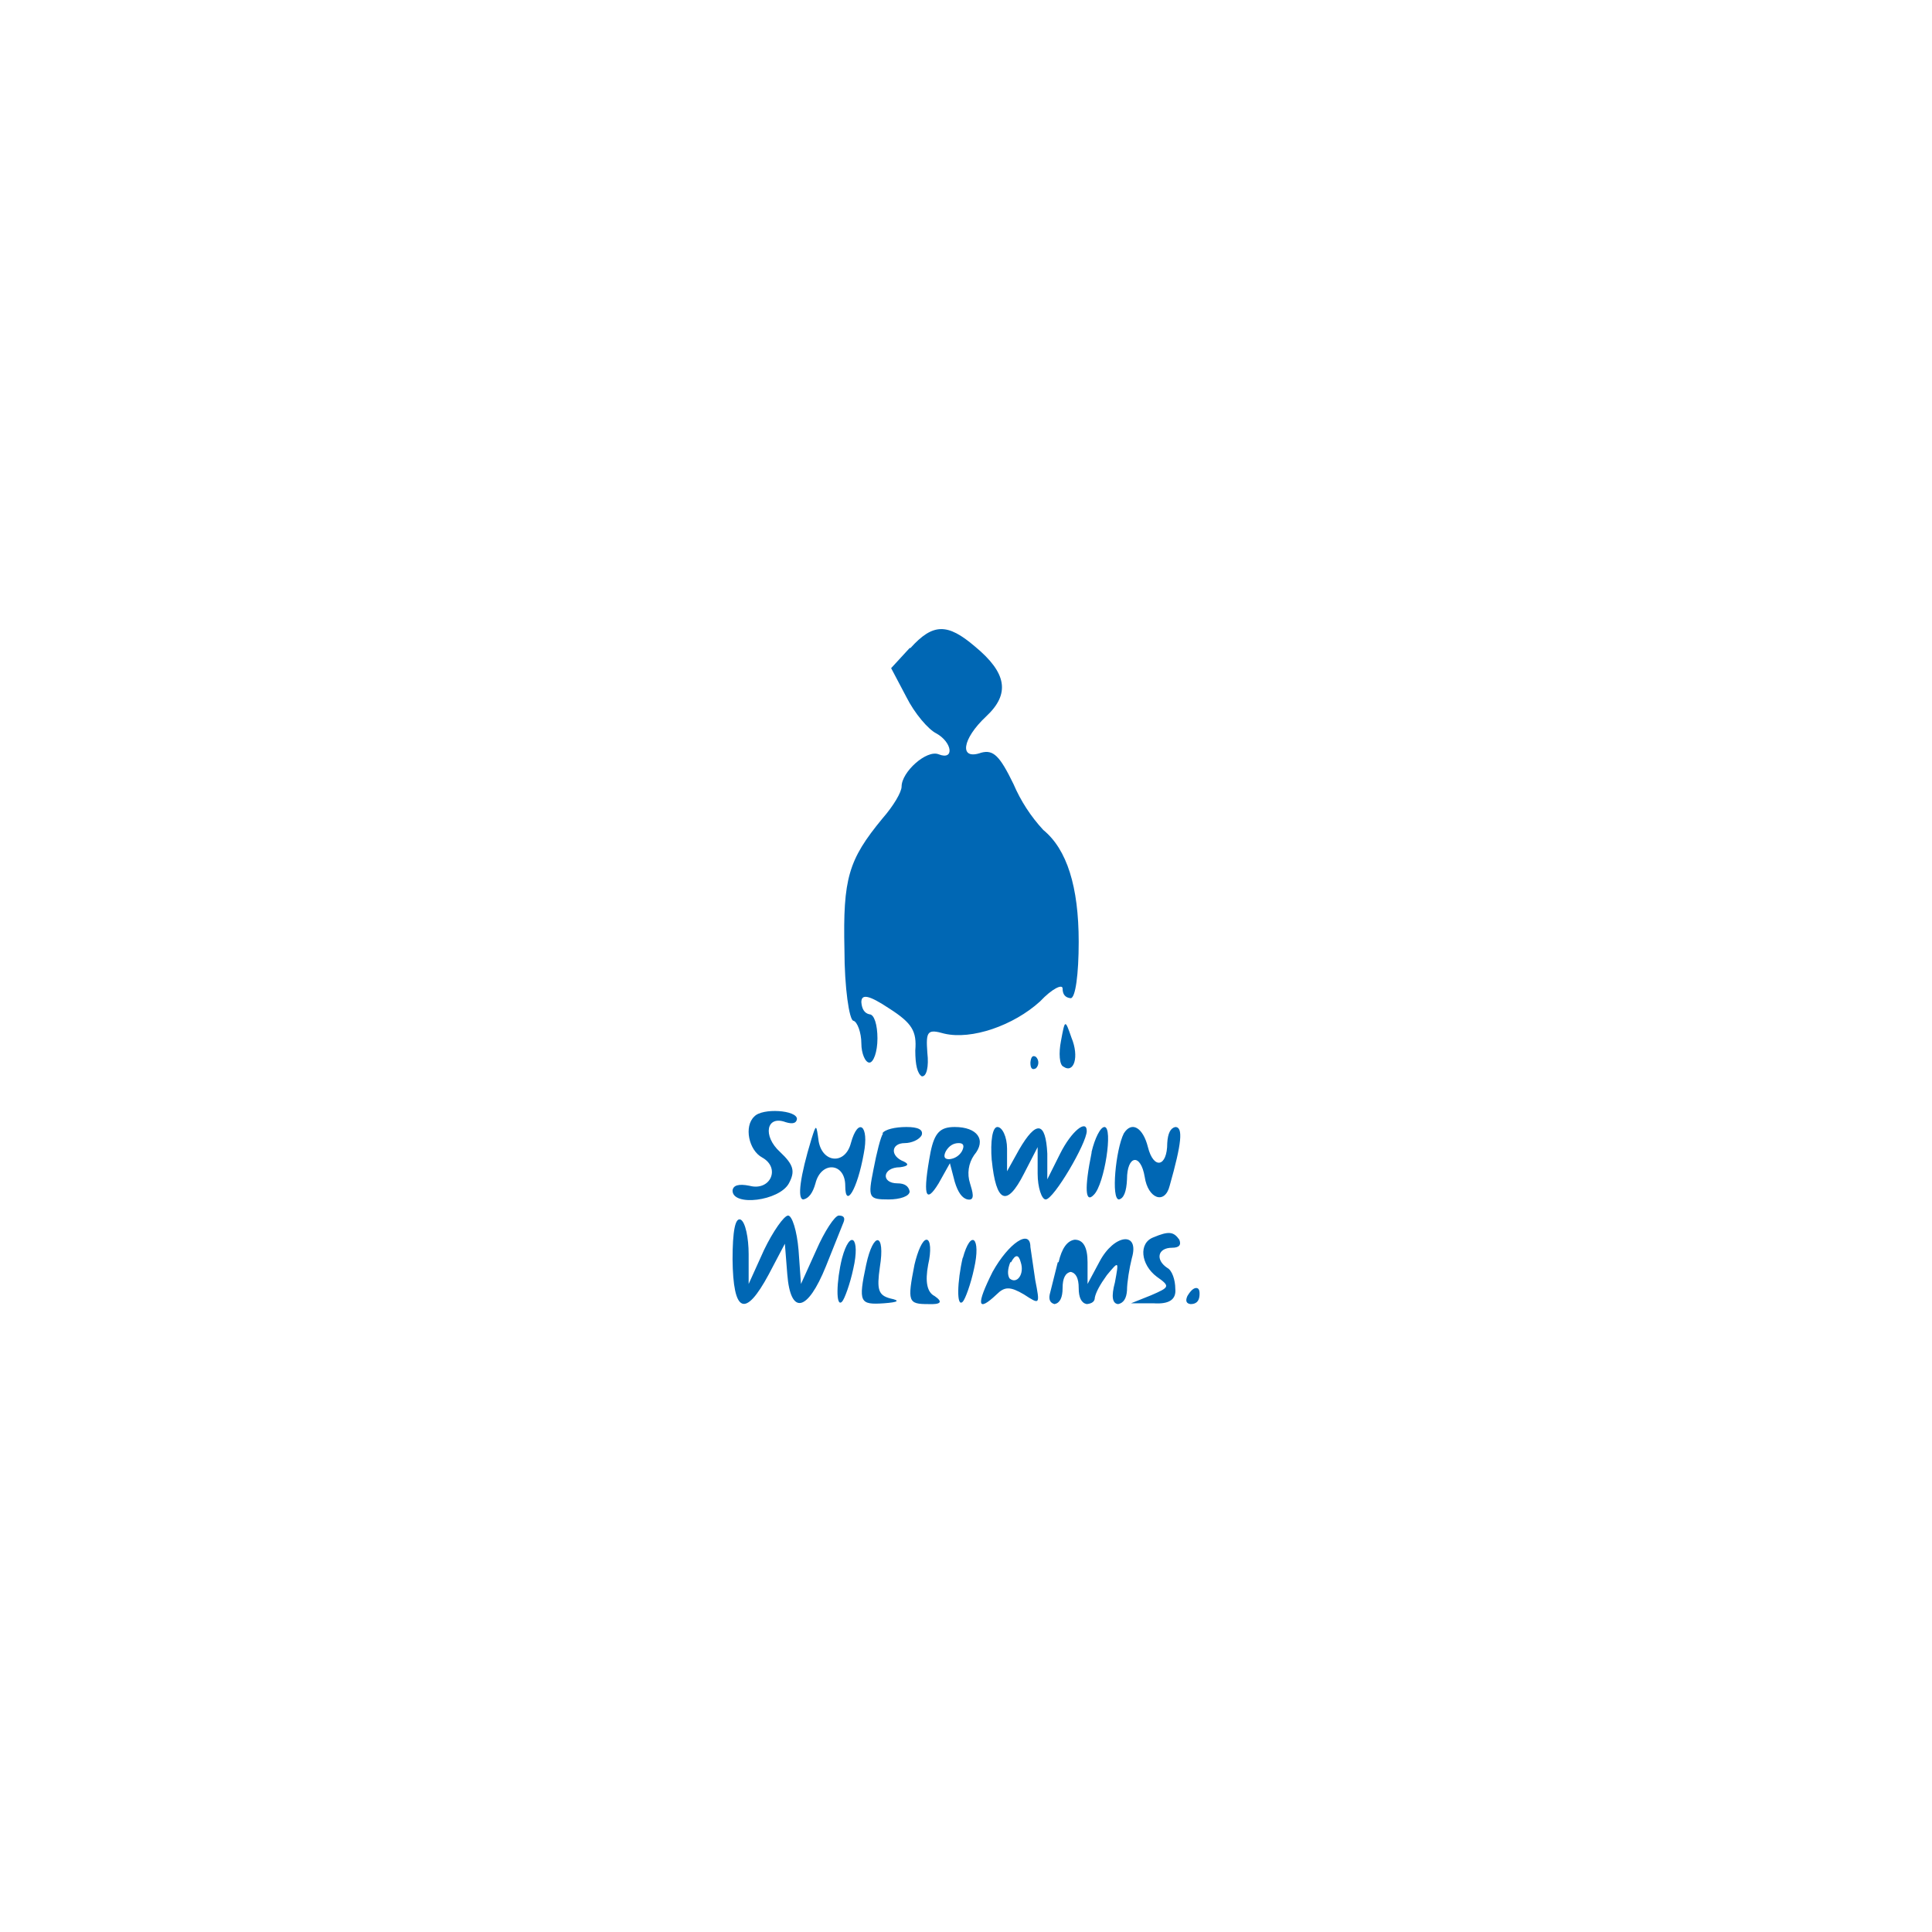
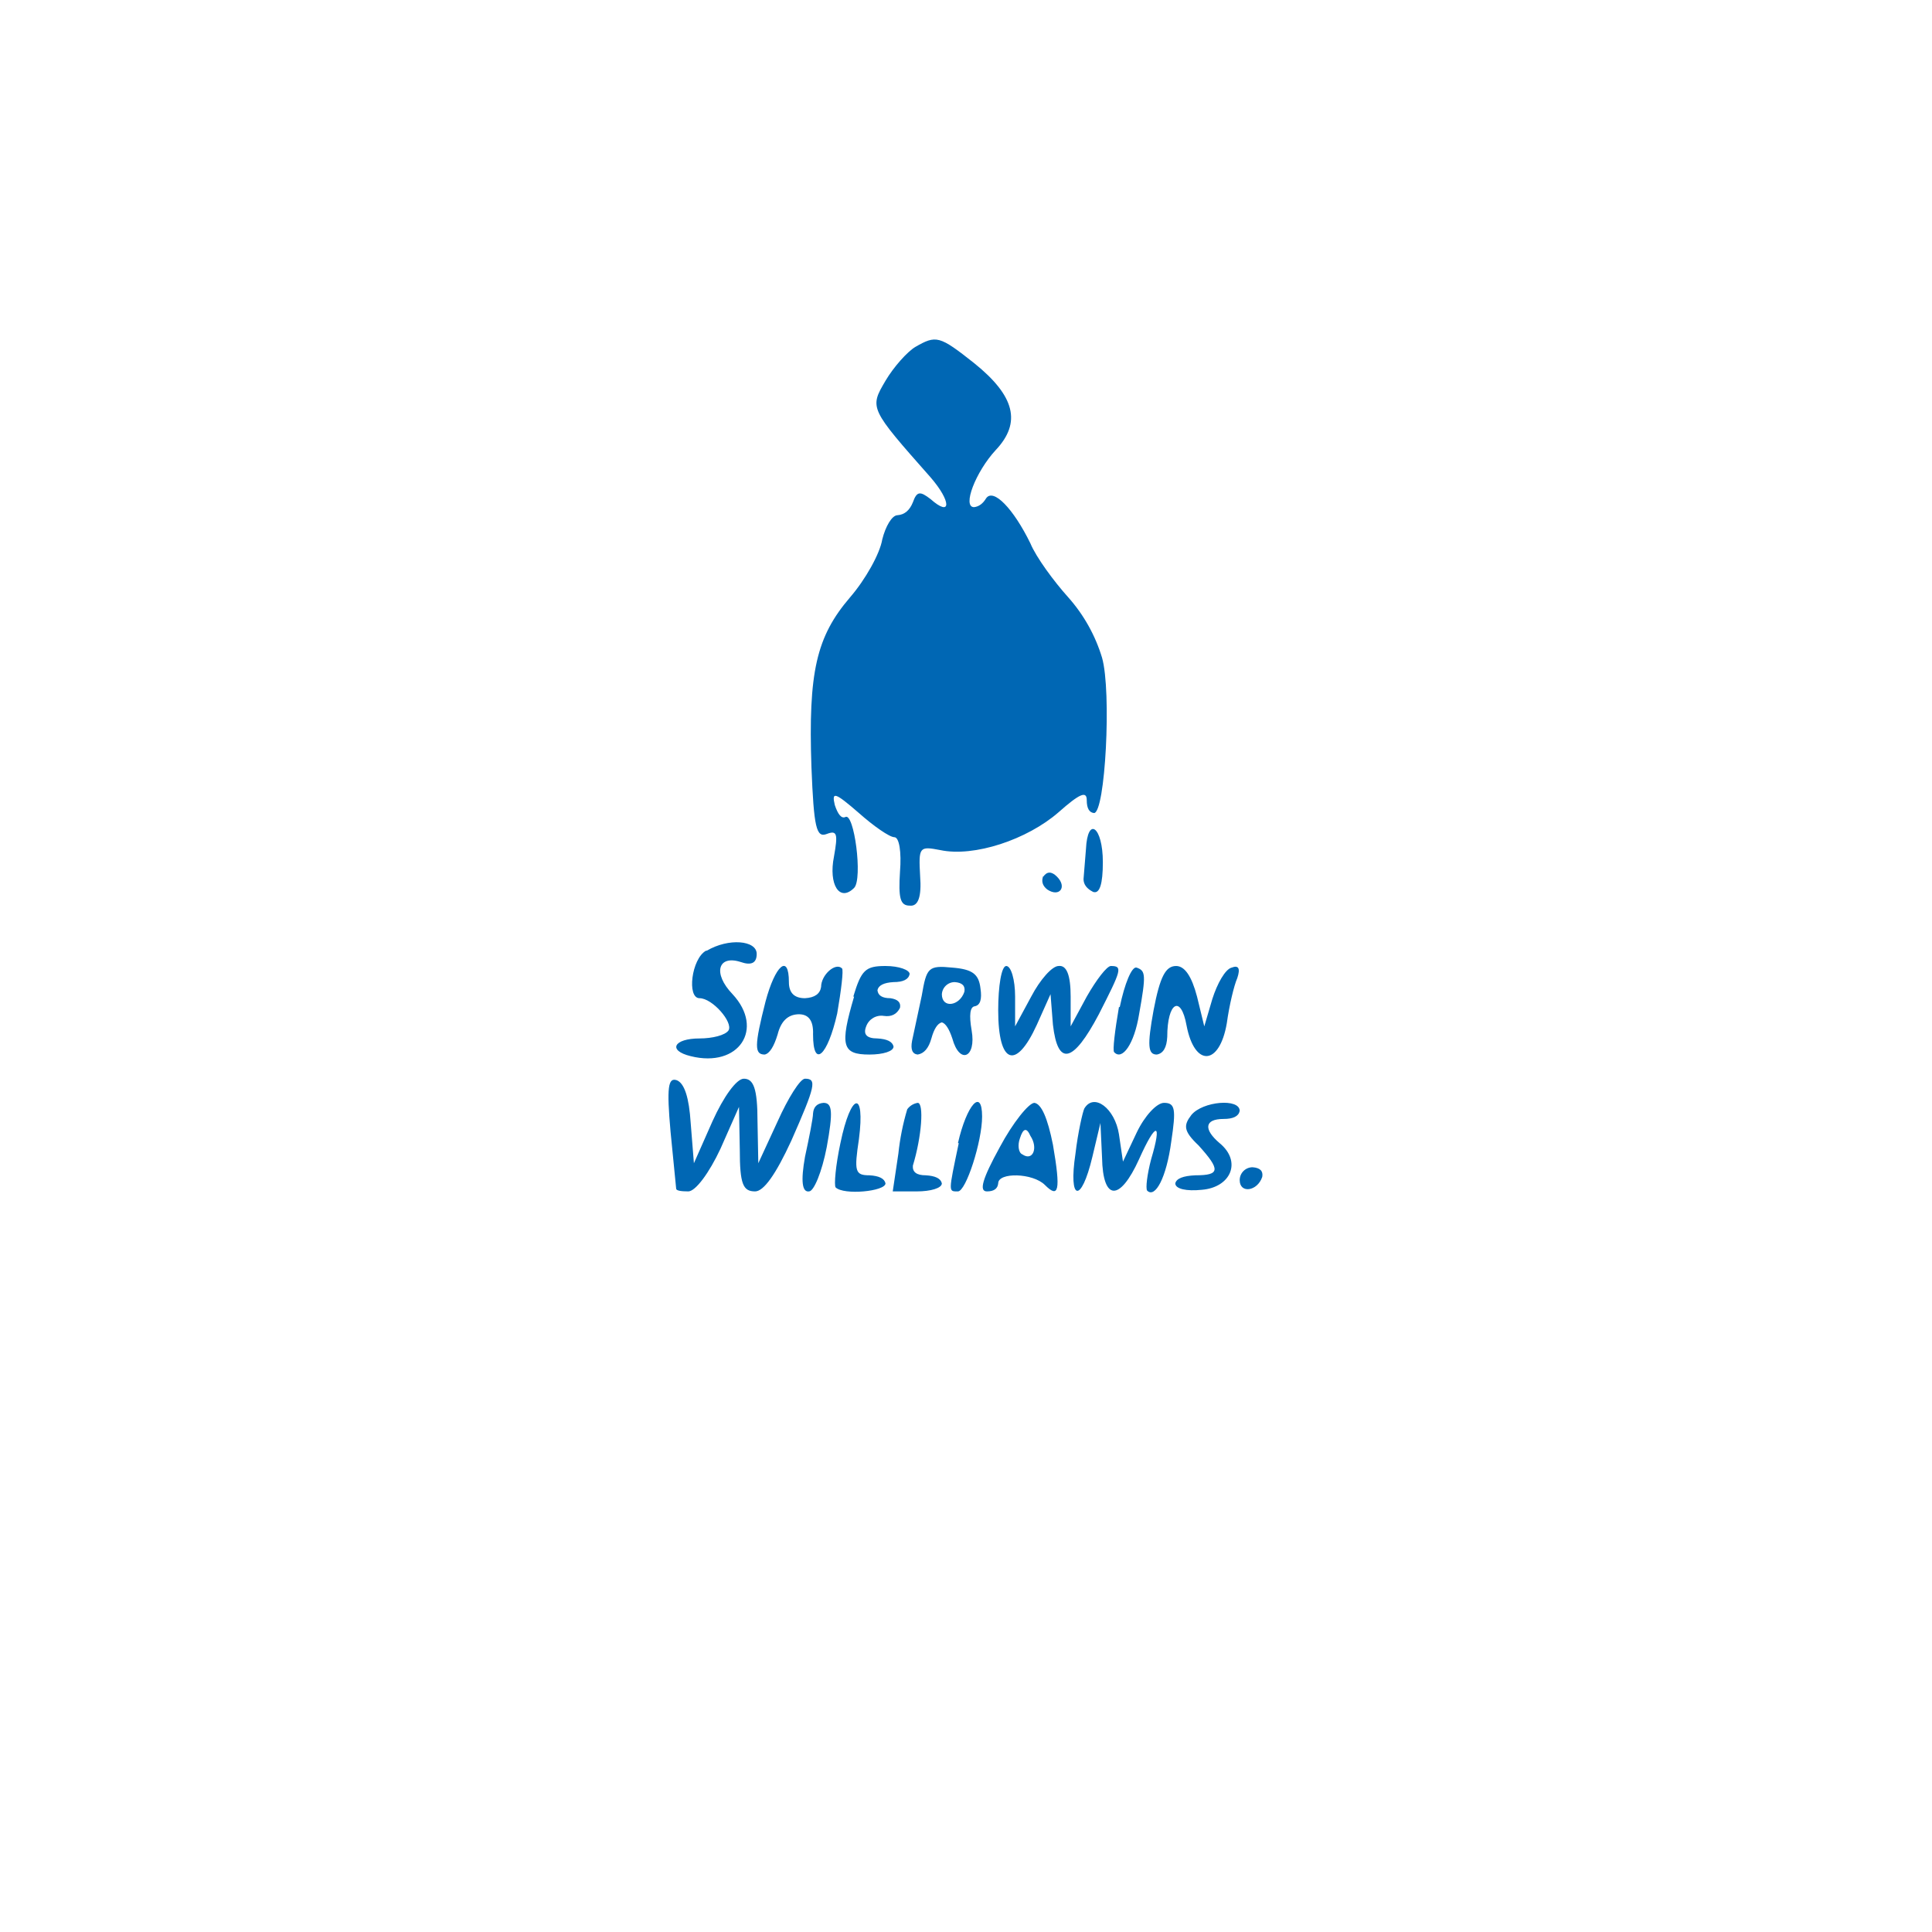
<svg xmlns="http://www.w3.org/2000/svg" width="24" height="24">
-   <path fill="#0067b4" fill-rule="evenodd" d="m11.3 8.05-.23.25.19.36c.1.2.27.4.37.45.2.11.23.34.03.26-.15-.06-.46.22-.46.4 0 .07-.1.24-.24.4-.42.51-.49.74-.47 1.63 0 .47.06.87.11.88s.1.15.1.28.05.24.1.24.1-.13.1-.3-.04-.3-.1-.3q-.09-.02-.1-.15c0-.1.08-.1.35.08.28.18.34.28.32.52q0 .27.08.32c.06.01.09-.12.07-.29-.02-.27 0-.3.21-.24.34.08.86-.1 1.19-.4.15-.16.28-.22.28-.16q0 .11.1.12c.06 0 .1-.3.1-.7q0-1.03-.44-1.39a2 2 0 0 1-.37-.57c-.17-.35-.25-.43-.4-.39-.28.1-.24-.17.06-.45s.26-.54-.14-.87c-.34-.29-.52-.29-.8.02m1.87 4.88c-.03.15-.02.3.03.32.13.09.2-.12.1-.36-.08-.23-.08-.23-.13.04m-.38.27q0 .11.07.07a.1.1 0 0 0 0-.14q-.06-.04-.07.07m-3.43.67c-.13.12-.07.42.1.51.23.13.1.42-.16.35q-.2-.04-.21.06c0 .2.58.13.7-.09.08-.15.06-.23-.11-.39-.22-.2-.17-.46.07-.37q.13.04.14-.04c0-.11-.43-.14-.53-.03m.71.28c-.14.46-.18.75-.1.75q.1-.02.15-.2c.07-.28.37-.26.37.03s.15.05.23-.4c.07-.35-.07-.46-.16-.13-.07.27-.35.25-.4-.02-.03-.22-.03-.22-.09-.03m.89-.07c-.03.04-.08.24-.12.45-.07.35-.06.37.19.37.14 0 .26-.04.26-.1q-.02-.1-.15-.1c-.21 0-.19-.2.03-.2q.15-.02.05-.07c-.18-.07-.16-.23.01-.23.08 0 .18-.04.21-.1q.03-.1-.19-.1c-.14 0-.27.03-.3.08m.6.23q-.15.8.1.39l.14-.25.06.23q.06.2.16.22c.1.02.06-.1.03-.2a.4.4 0 0 1 .05-.35c.16-.19.04-.35-.24-.35-.18 0-.25.07-.3.31m.76.1q.08.8.4.17l.17-.33v.33c0 .17.05.32.1.32.1 0 .51-.7.51-.85s-.19 0-.33.28l-.16.32v-.32q-.03-.6-.35-.05l-.15.27v-.28c0-.15-.06-.27-.12-.27s-.09.17-.07.42m1.24-.1c-.09.44-.08.64.03.52.13-.13.24-.84.13-.84-.05 0-.12.14-.16.31m.4-.23c-.1.2-.16.82-.06.82q.09-.02.1-.25c0-.3.17-.33.22-.03.04.27.25.35.31.11.15-.53.17-.73.07-.73q-.09.02-.1.2c0 .3-.17.33-.24.05-.06-.24-.2-.33-.3-.17m-2.21.22q-.05.1.04.1a.2.2 0 0 0 .16-.1q.05-.1-.04-.1-.1 0-.16.1M9.1 15.64q.01 1.01.45.19l.2-.38.03.38c.04.51.25.47.48-.1l.22-.55q.03-.08-.06-.08c-.05 0-.18.2-.28.43l-.19.42-.03-.42c-.02-.24-.08-.43-.13-.43s-.19.2-.3.43l-.19.42v-.37c0-.2-.04-.4-.1-.43q-.1-.04-.1.5m5.23-.28c-.19.07-.16.34.04.49.17.12.16.13-.07.23l-.25.1h.28q.29.02.27-.18c0-.11-.04-.23-.1-.26-.15-.1-.12-.25.06-.25q.13 0 .09-.1c-.07-.1-.13-.11-.32-.03m-3.87.26c-.07.28-.08.62 0 .54.03-.03.1-.22.14-.41.09-.39-.04-.5-.14-.13m.3.08c-.1.47-.08.5.22.48q.27-.02.08-.06c-.15-.04-.17-.11-.13-.39.07-.43-.08-.45-.17-.03m.6 0c-.09.46-.08.49.17.49q.24.01.08-.1-.14-.07-.08-.39c.04-.17.03-.31-.02-.31s-.11.14-.15.31m.6-.09c-.07.3-.08.63 0 .55.03-.03.1-.22.14-.41.09-.39-.04-.5-.14-.13m.37.17q-.31.62.05.28c.1-.1.17-.1.34 0 .2.13.2.13.14-.18l-.06-.41c0-.23-.27-.05-.47.31m.81-.12-.1.4q-.02.1.06.12.1-.02.1-.2t.1-.2q.1.02.1.2t.1.2q.1-.01.1-.08.02-.1.15-.28c.15-.18.15-.18.1.09q-.07.26.04.27.1-.02.11-.17c0-.1.03-.28.06-.4.1-.34-.22-.3-.4.04l-.15.28v-.27q0-.28-.16-.28-.14.02-.2.28m-.6 0q-.05.13-.01.2c.09.08.19-.05.14-.2q-.04-.15-.12 0m2.19.42q-.04.09.04.1.1 0 .11-.1t-.04-.1-.11.1" />
+   <path fill="#0067b4" fill-rule="evenodd" d="M11.37 4.31c-.1.06-.27.25-.37.42-.2.34-.2.34.56 1.2.26.3.26.5 0 .27-.13-.1-.17-.1-.22.04q-.06.15-.19.16c-.07 0-.15.14-.19.3-.03.18-.21.5-.4.72-.42.49-.52.93-.48 2.11.03.75.06.88.19.83s.14 0 .09.28c-.07.35.07.57.25.39.11-.11 0-.95-.11-.88q-.07.03-.13-.15c-.04-.17 0-.16.3.1.18.16.38.3.44.3s.09.18.07.43c-.02.32 0 .42.12.42q.16.02.13-.37c-.02-.36-.01-.37.25-.32.42.09 1.08-.13 1.47-.47.26-.23.35-.27.35-.15q0 .15.09.16c.14 0 .22-1.51.1-1.93a2 2 0 0 0-.42-.75c-.18-.2-.4-.5-.47-.67-.21-.43-.46-.69-.55-.56q-.06.1-.15.11c-.15 0 .02-.44.27-.71.32-.34.24-.67-.27-1.08-.43-.34-.47-.35-.73-.2m2.12 6.24-.03.37q0 .1.12.16.12.04.12-.37c0-.44-.19-.58-.21-.16m-.53.33q-.04.1.05.17c.15.1.25-.03.12-.16q-.1-.1-.17 0m-4.19.92c-.18.1-.24.59-.08.59s.42.3.36.4c-.04.06-.2.1-.36.1-.32 0-.4.15-.11.22.6.15.92-.34.52-.77-.25-.26-.18-.49.1-.4q.2.07.2-.1c0-.17-.35-.2-.62-.04m.73.63c-.14.55-.14.66-.01.66q.09-.02.16-.25.06-.24.25-.25.2-.01.19.25c0 .43.18.27.3-.26.05-.29.08-.54.06-.56-.08-.08-.26.08-.26.23q-.02.13-.2.14-.2 0-.2-.2c0-.36-.17-.21-.29.24m1.1-.06c-.18.61-.15.72.19.72.17 0 .3-.04.3-.1q-.02-.09-.2-.1-.2 0-.14-.15a.2.2 0 0 1 .22-.13q.14.02.2-.1.02-.1-.12-.12-.15 0-.16-.1.02-.09.2-.1.18 0 .2-.1c0-.05-.13-.1-.3-.1-.25 0-.3.05-.4.38m.85-.01-.12.56q-.03.16.07.17.12-.02.17-.2t.13-.2q.07.02.13.2c.09.33.3.24.24-.1q-.05-.29.04-.3.1-.02.07-.22c-.02-.18-.1-.24-.35-.26-.3-.03-.32 0-.38.35m.95.18c0 .67.22.75.48.18l.17-.38.03.38q.09.78.57-.13c.28-.55.3-.6.15-.6-.05 0-.18.17-.3.38l-.2.37v-.37q0-.4-.15-.38c-.08 0-.23.17-.34.38l-.2.37v-.37c0-.21-.05-.38-.11-.38s-.1.25-.1.55m1.5-.04c-.05.29-.08.54-.06.56.1.11.25-.1.31-.47.09-.5.08-.54-.03-.58-.06-.02-.15.2-.21.49m.42.04c-.08.44-.07.55.04.55q.12-.02.13-.22c0-.43.17-.53.24-.14.1.52.41.5.5-.03.03-.22.09-.47.13-.56q.06-.18-.07-.13c-.08.02-.18.2-.24.39l-.1.34-.09-.37q-.1-.38-.26-.38c-.13 0-.2.13-.28.55m-2.63-.2c0 .18.22.15.28-.03q.02-.11-.12-.12a.16.16 0 0 0-.16.16m-3.37 1.7.07.71q.01.03.15.03c.09 0 .26-.23.4-.53l.23-.52.01.53c0 .43.04.52.19.52q.16 0 .45-.63c.3-.68.32-.77.17-.77-.06 0-.21.24-.34.53l-.24.52-.01-.52c0-.41-.05-.53-.17-.53-.09 0-.25.22-.39.53l-.23.52-.04-.5q-.03-.47-.17-.53c-.11-.04-.13.08-.08.64m1.77-.23c0 .06-.05.31-.1.54q-.08.45.05.43c.06 0 .16-.24.22-.55.08-.44.07-.55-.04-.55q-.12.01-.13.13m.34.37c-.06.28-.08.52-.06.55.1.1.62.05.62-.05q-.02-.09-.2-.1c-.18 0-.19-.05-.13-.45.08-.62-.1-.58-.23.05m.83-.42a3 3 0 0 0-.11.55l-.07.47h.3c.17 0 .31-.04.31-.1q-.02-.09-.2-.1-.17 0-.16-.12c.11-.36.14-.78.06-.78a.2.2 0 0 0-.13.08m.64.42c-.13.62-.13.6-.01.6.1 0 .3-.62.3-.93 0-.36-.19-.15-.3.33m.52.05c-.22.4-.26.55-.16.55q.13 0 .14-.1c0-.14.43-.13.58.02.17.17.2.08.1-.5q-.1-.5-.23-.52c-.07 0-.27.25-.43.55m1.05-.48c-.02.04-.08.3-.11.56-.09.59.07.63.21.04l.1-.42.02.43c.01.54.22.55.46.02.21-.47.29-.47.15 0-.05.19-.07.36-.05.39.1.1.24-.16.3-.61.06-.4.05-.48-.09-.48-.09 0-.24.16-.34.37l-.17.36-.05-.34c-.05-.32-.31-.52-.43-.32m1.33.08c-.1.13-.1.2.09.38.27.3.27.37-.04.37q-.23.01-.25.1c0 .07.14.1.33.08.36-.03.5-.35.22-.58-.2-.17-.19-.3.05-.3q.18 0 .2-.1c0-.16-.46-.12-.6.05m-2.13.29c-.03.08-.02.18.03.2.13.09.2-.08.1-.23q-.07-.16-.13.03m2.73.52c0 .17.22.14.28-.04q.02-.11-.12-.12a.16.16 0 0 0-.16.16" />
</svg>
